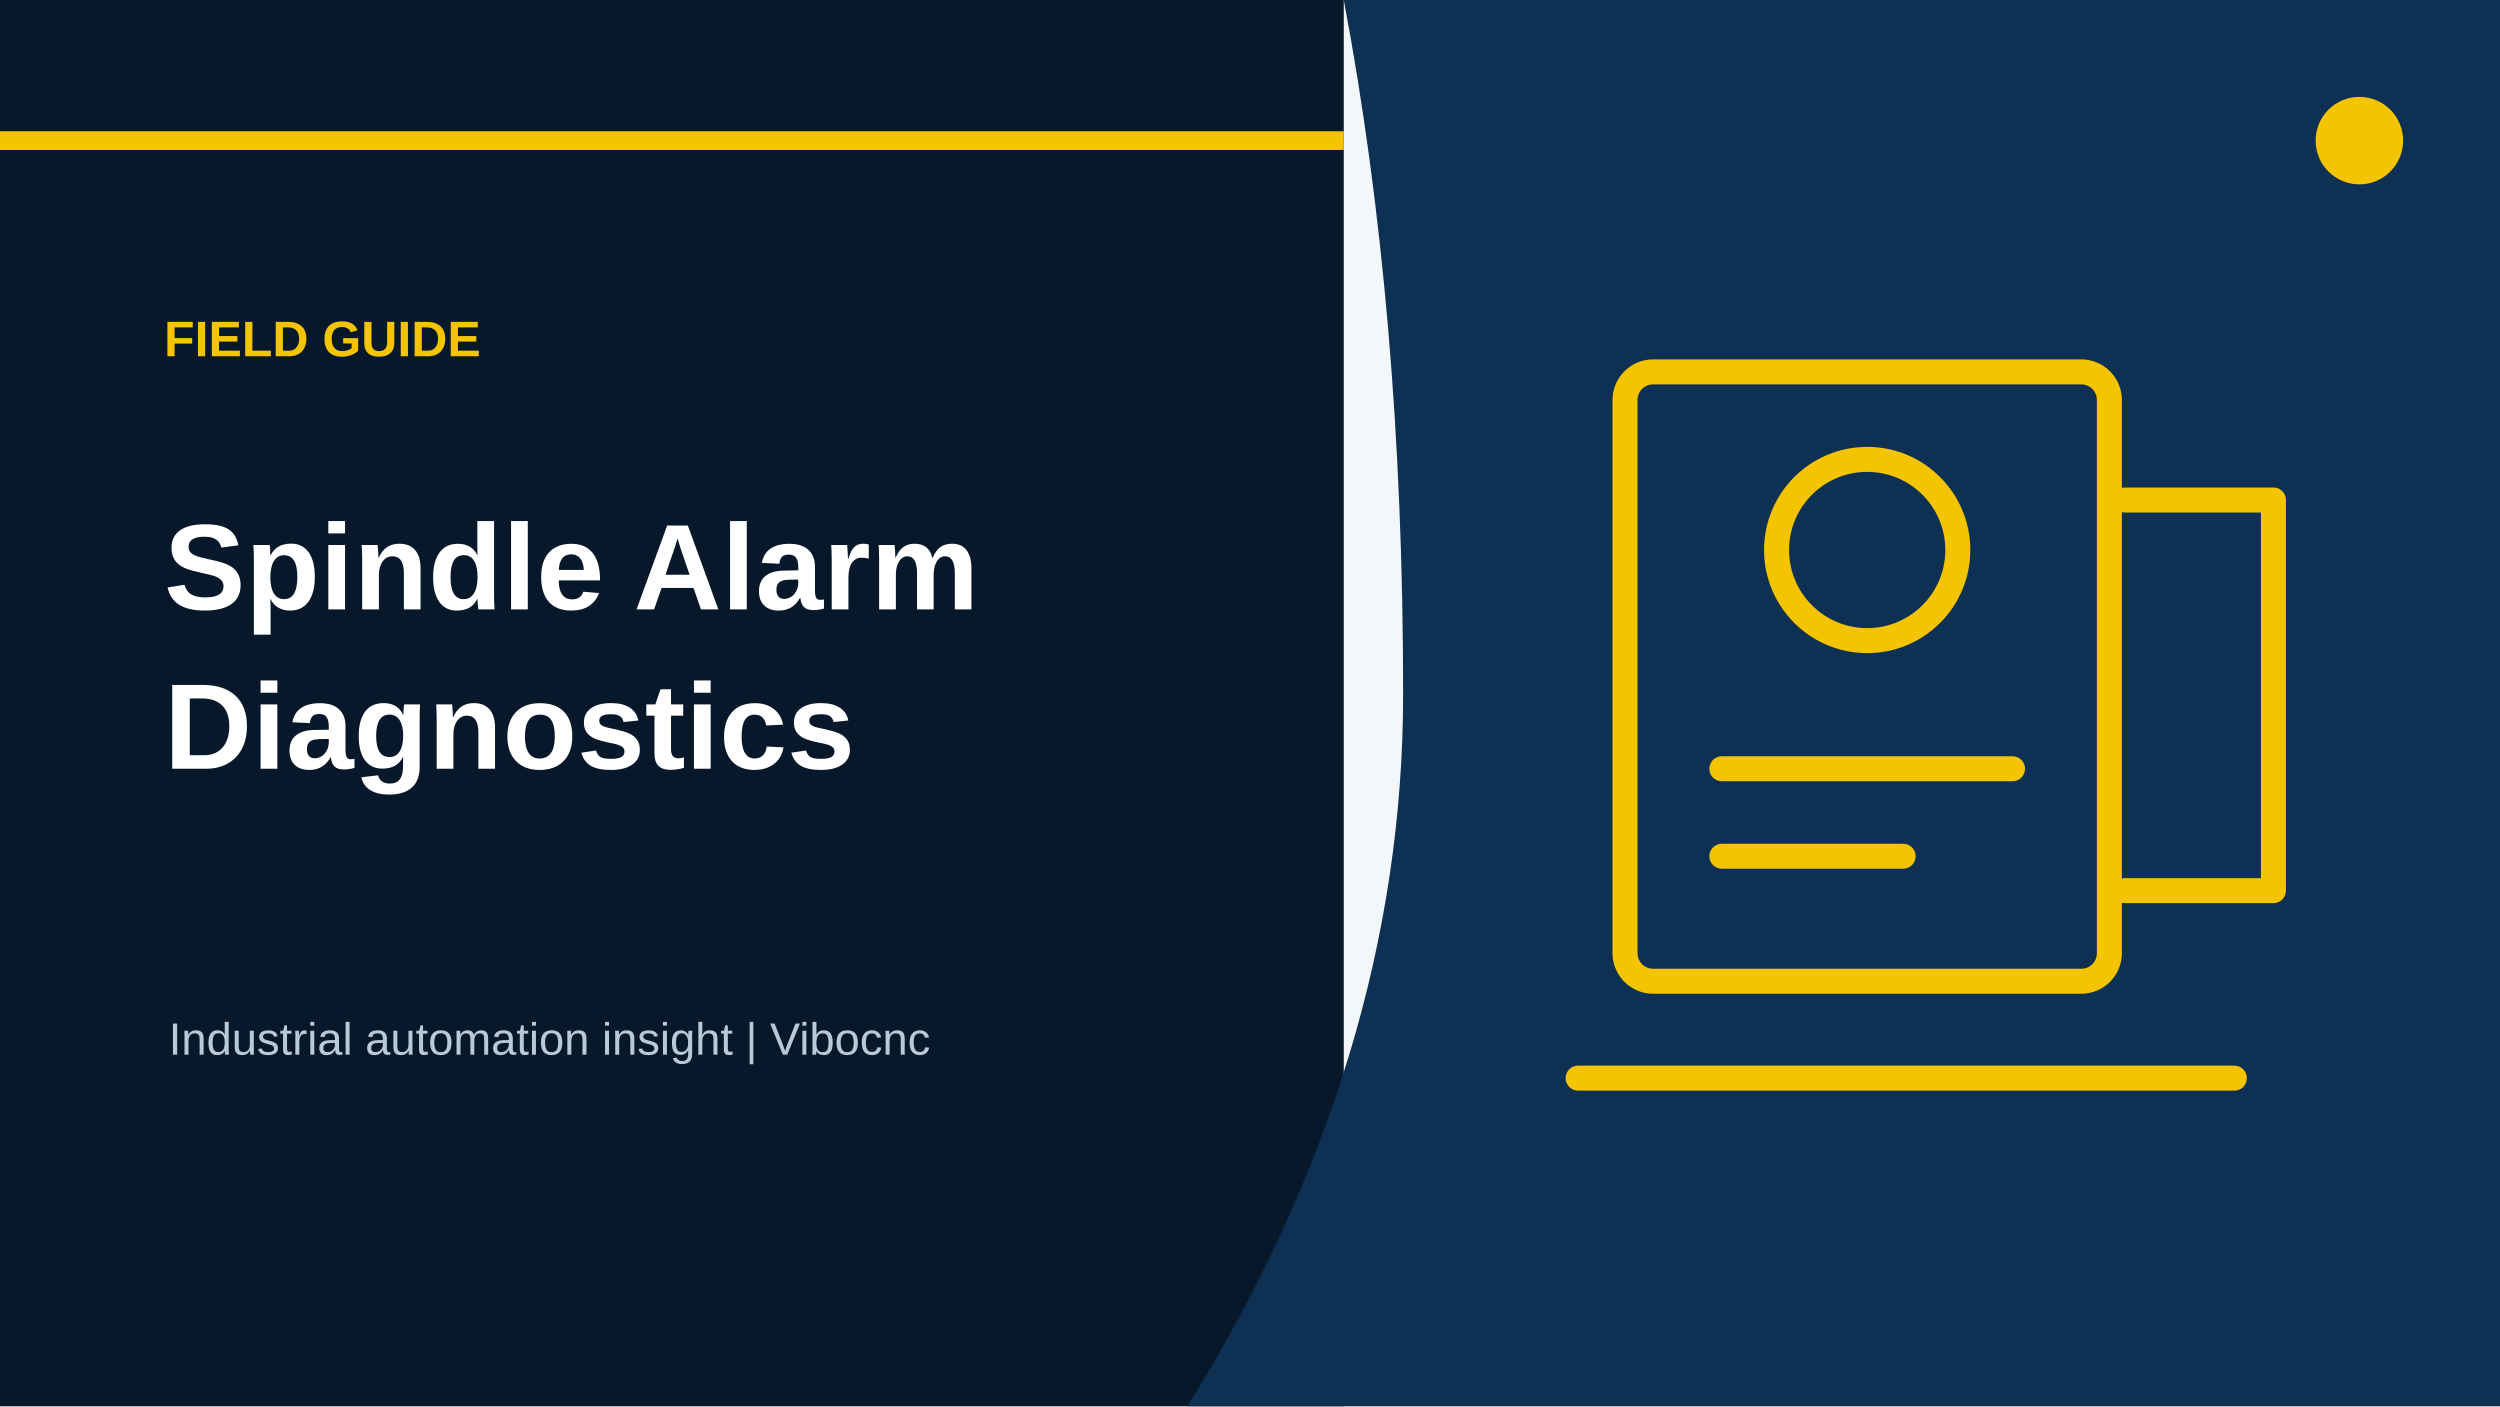
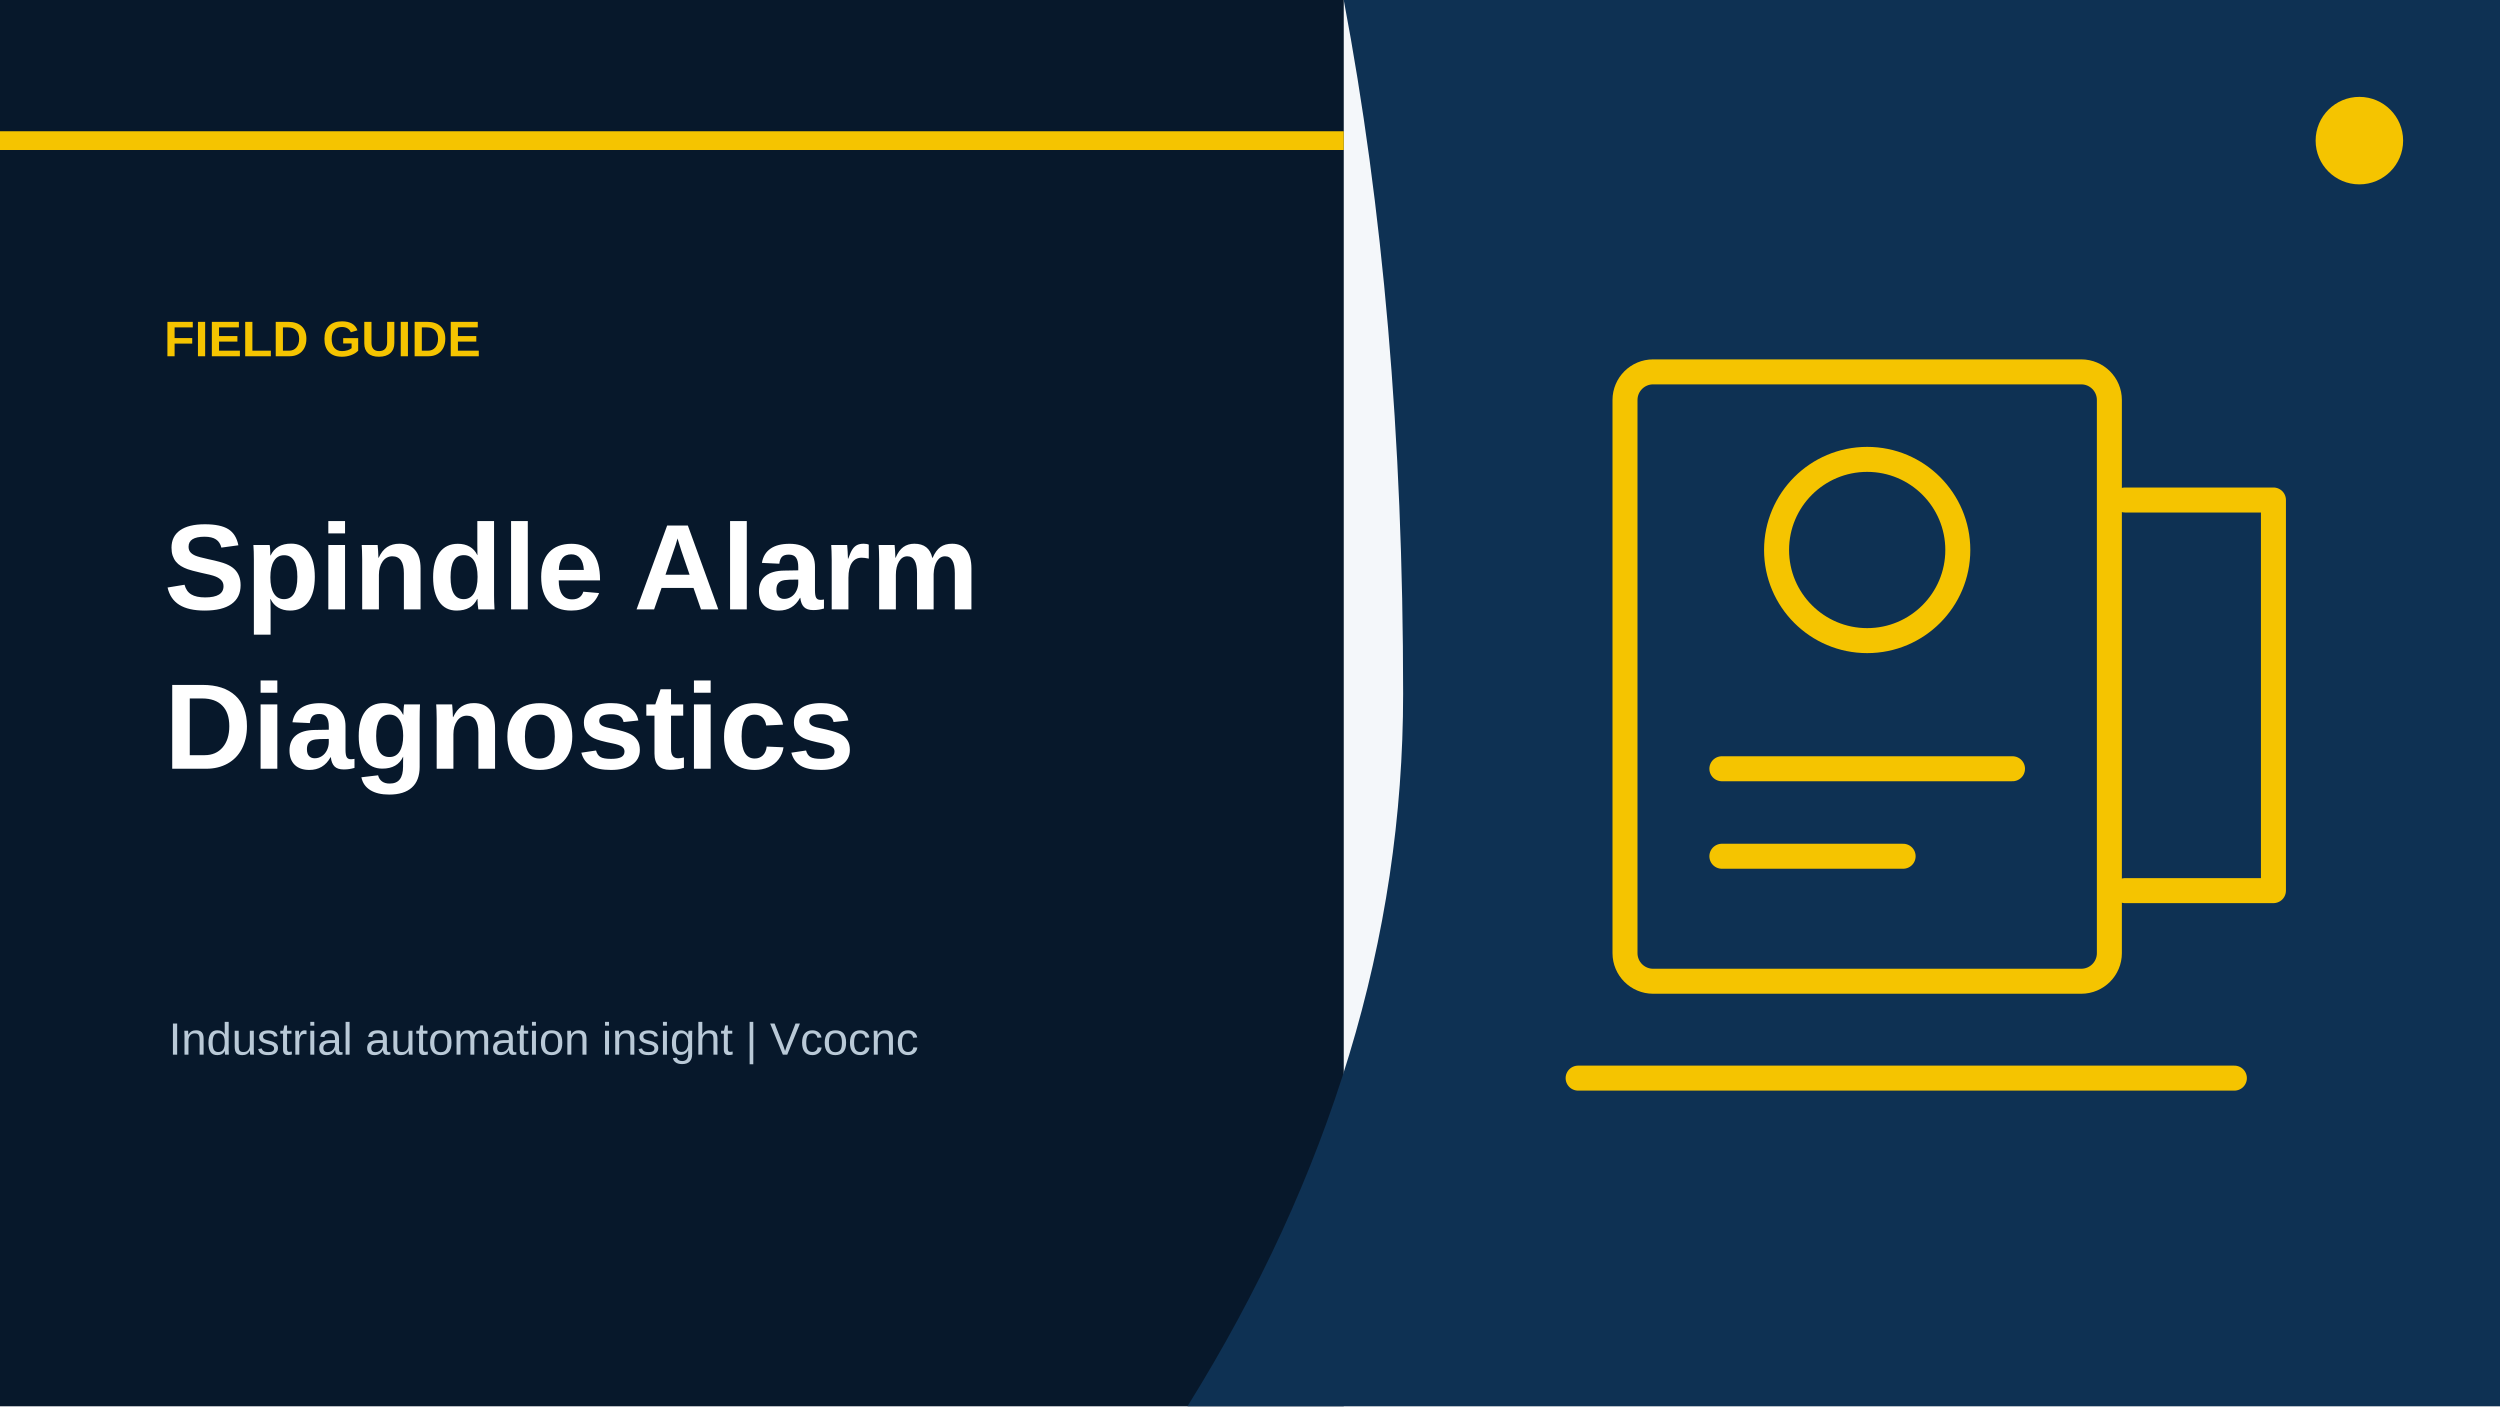
<svg xmlns="http://www.w3.org/2000/svg" width="1600" height="900" viewBox="0 0 1600 900" role="img" aria-labelledby="title description">
  <rect width="1600" height="900" fill="#f4f7fa" />
  <rect x="0" y="0" width="860" height="900" fill="#07182b" />
  <path d="M860 0h740v900H760c92-148 138-300 138-456C898 280 885 132 860 0z" fill="#0e3153" />
  <path d="M0 90h860" stroke="#f5c400" stroke-width="12" />
  <text x="105" y="228" fill="#f5c400" font-family="Arial, Helvetica, sans-serif" font-size="32" font-weight="700">FIELD GUIDE</text>
  <text x="105" y="390" fill="#ffffff" font-family="Arial, Helvetica, sans-serif" font-size="78" font-weight="700">Spindle Alarm</text>
  <text x="105" y="492" fill="#ffffff" font-family="Arial, Helvetica, sans-serif" font-size="78" font-weight="700">Diagnostics</text>
-   <text x="108" y="675" fill="#b9c9d7" font-family="Arial, Helvetica, sans-serif" font-size="29">Industrial automation insight | Vibocnc</text>
+   <text x="108" y="675" fill="#b9c9d7" font-family="Arial, Helvetica, sans-serif" font-size="29">Industrial automation insight | Vcocnc</text>
  <g fill="none" stroke="#f5c400" stroke-width="16" stroke-linecap="round" stroke-linejoin="round">
    <rect x="1040" y="238" width="310" height="390" rx="18" />
    <circle cx="1195" cy="352" r="58" />
    <path d="M1102 492h186M1102 548h116" />
    <path d="M1360 320h95v250h-95" />
    <path d="M1010 690h420" />
  </g>
  <circle cx="1510" cy="90" r="28" fill="#f5c400" />
</svg>
